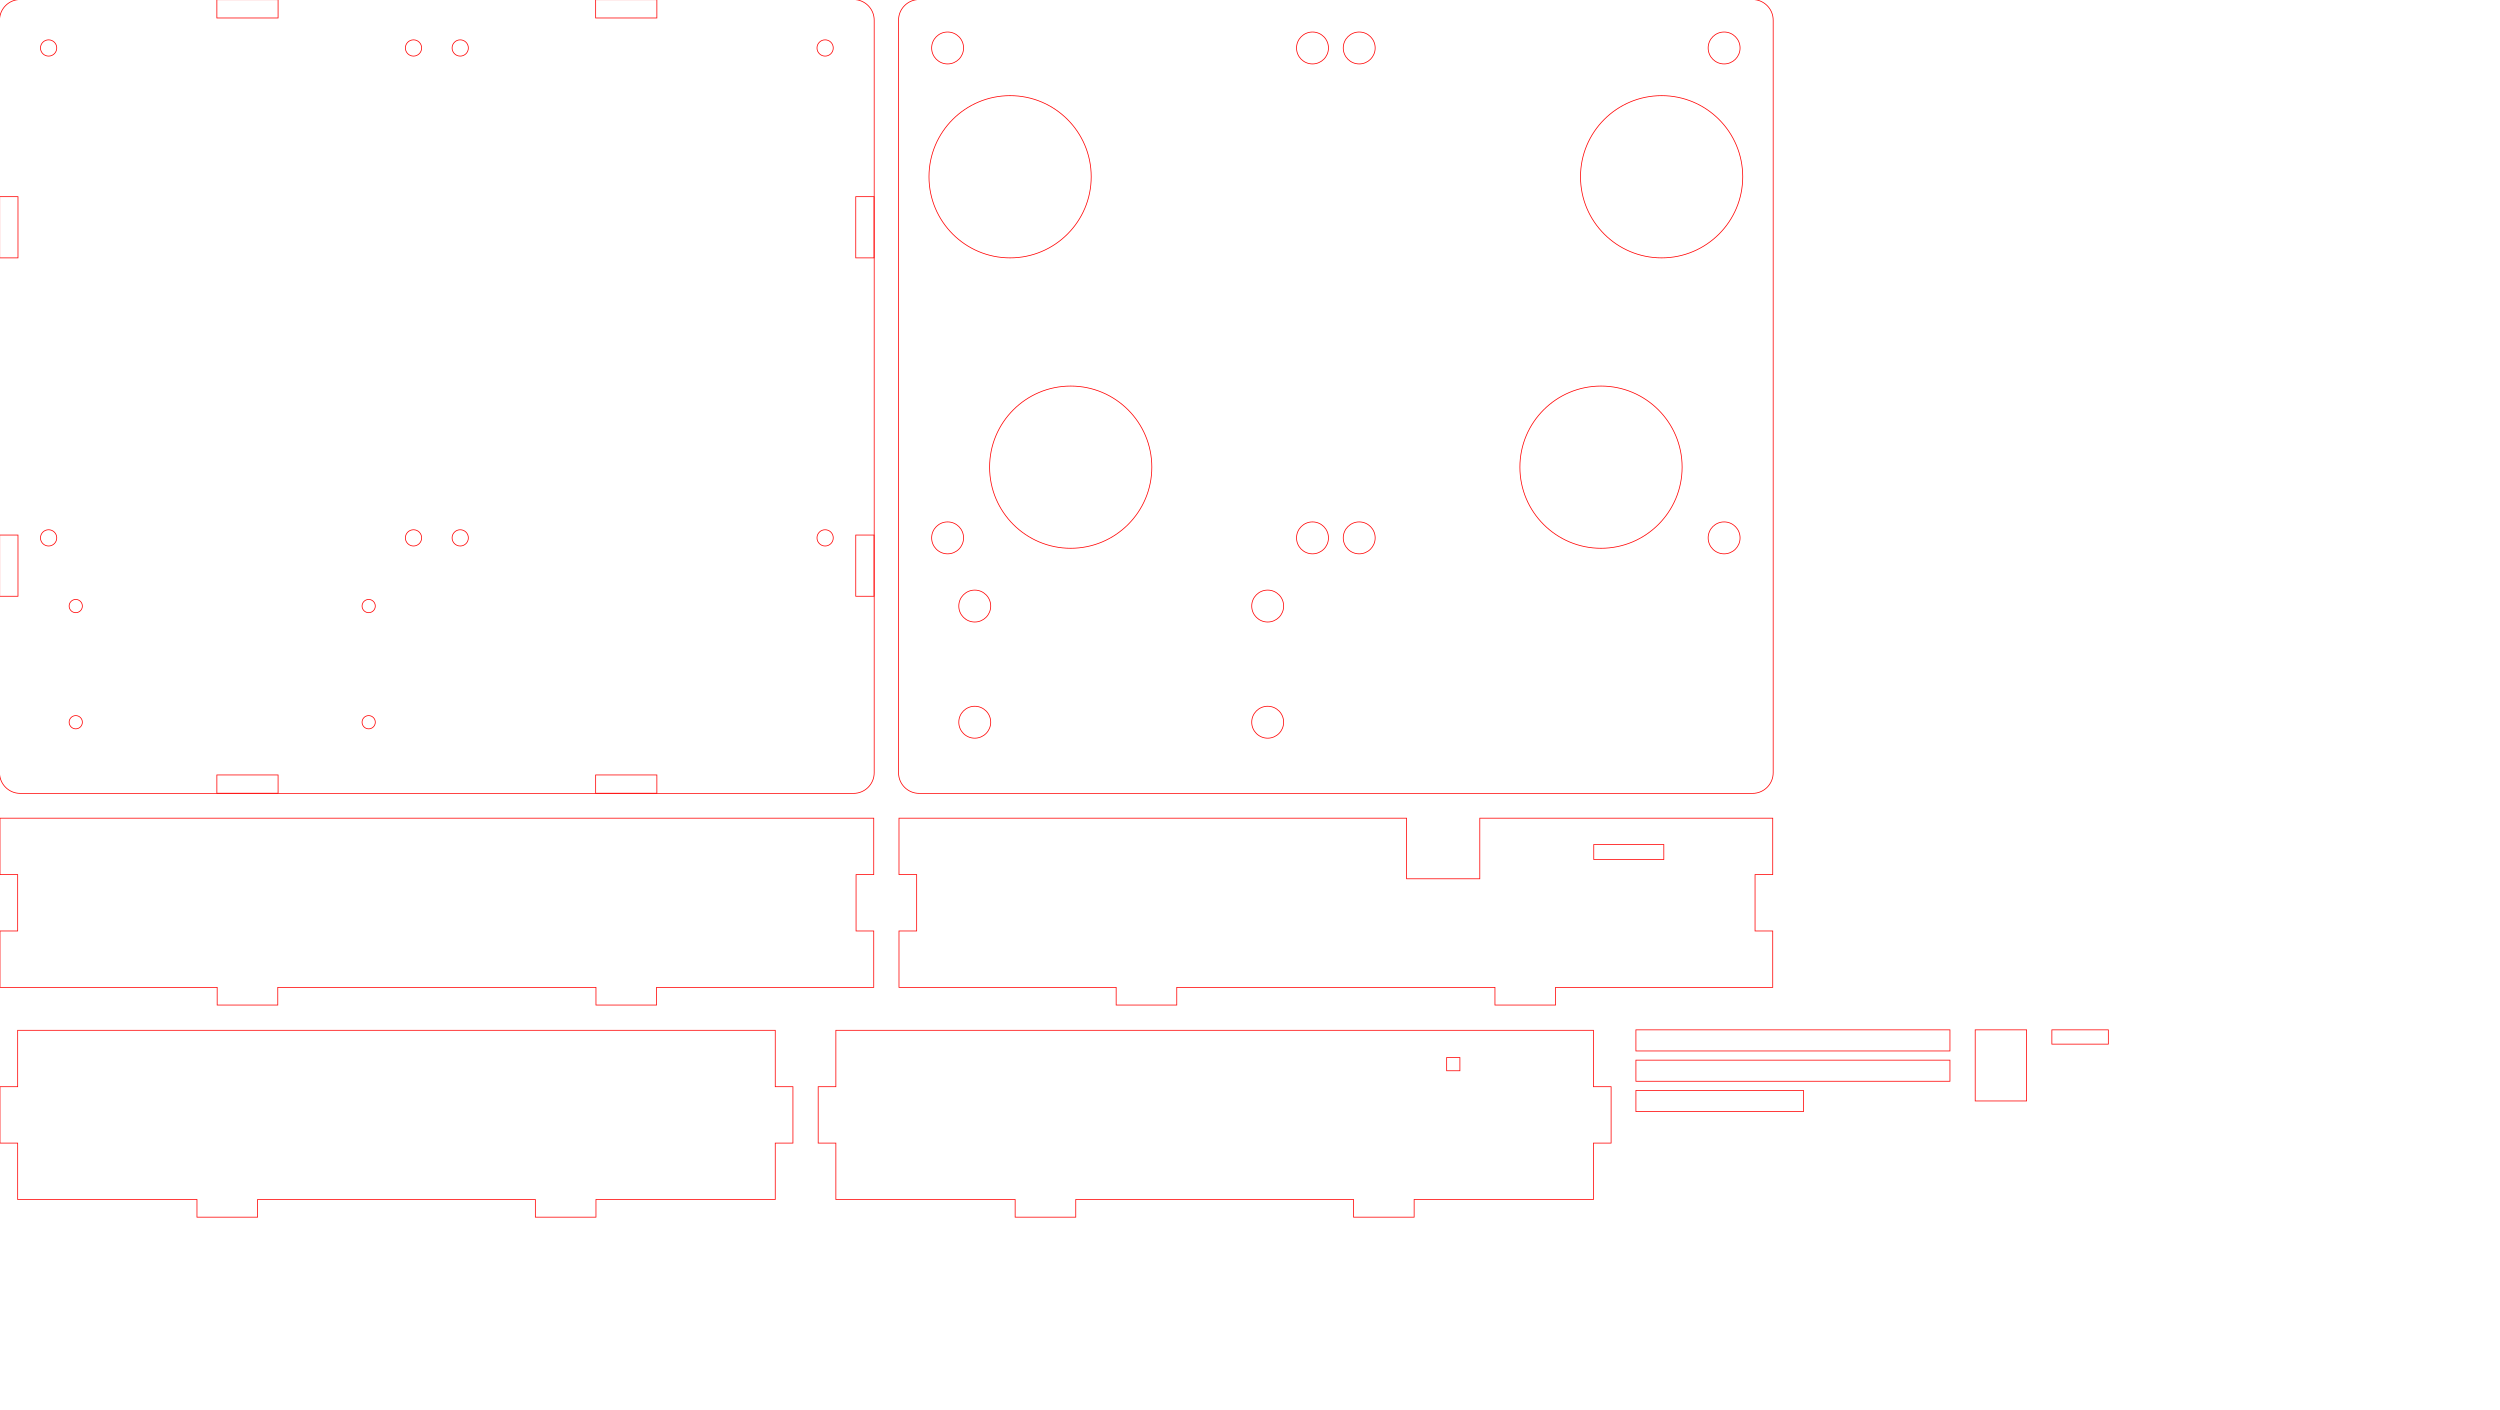
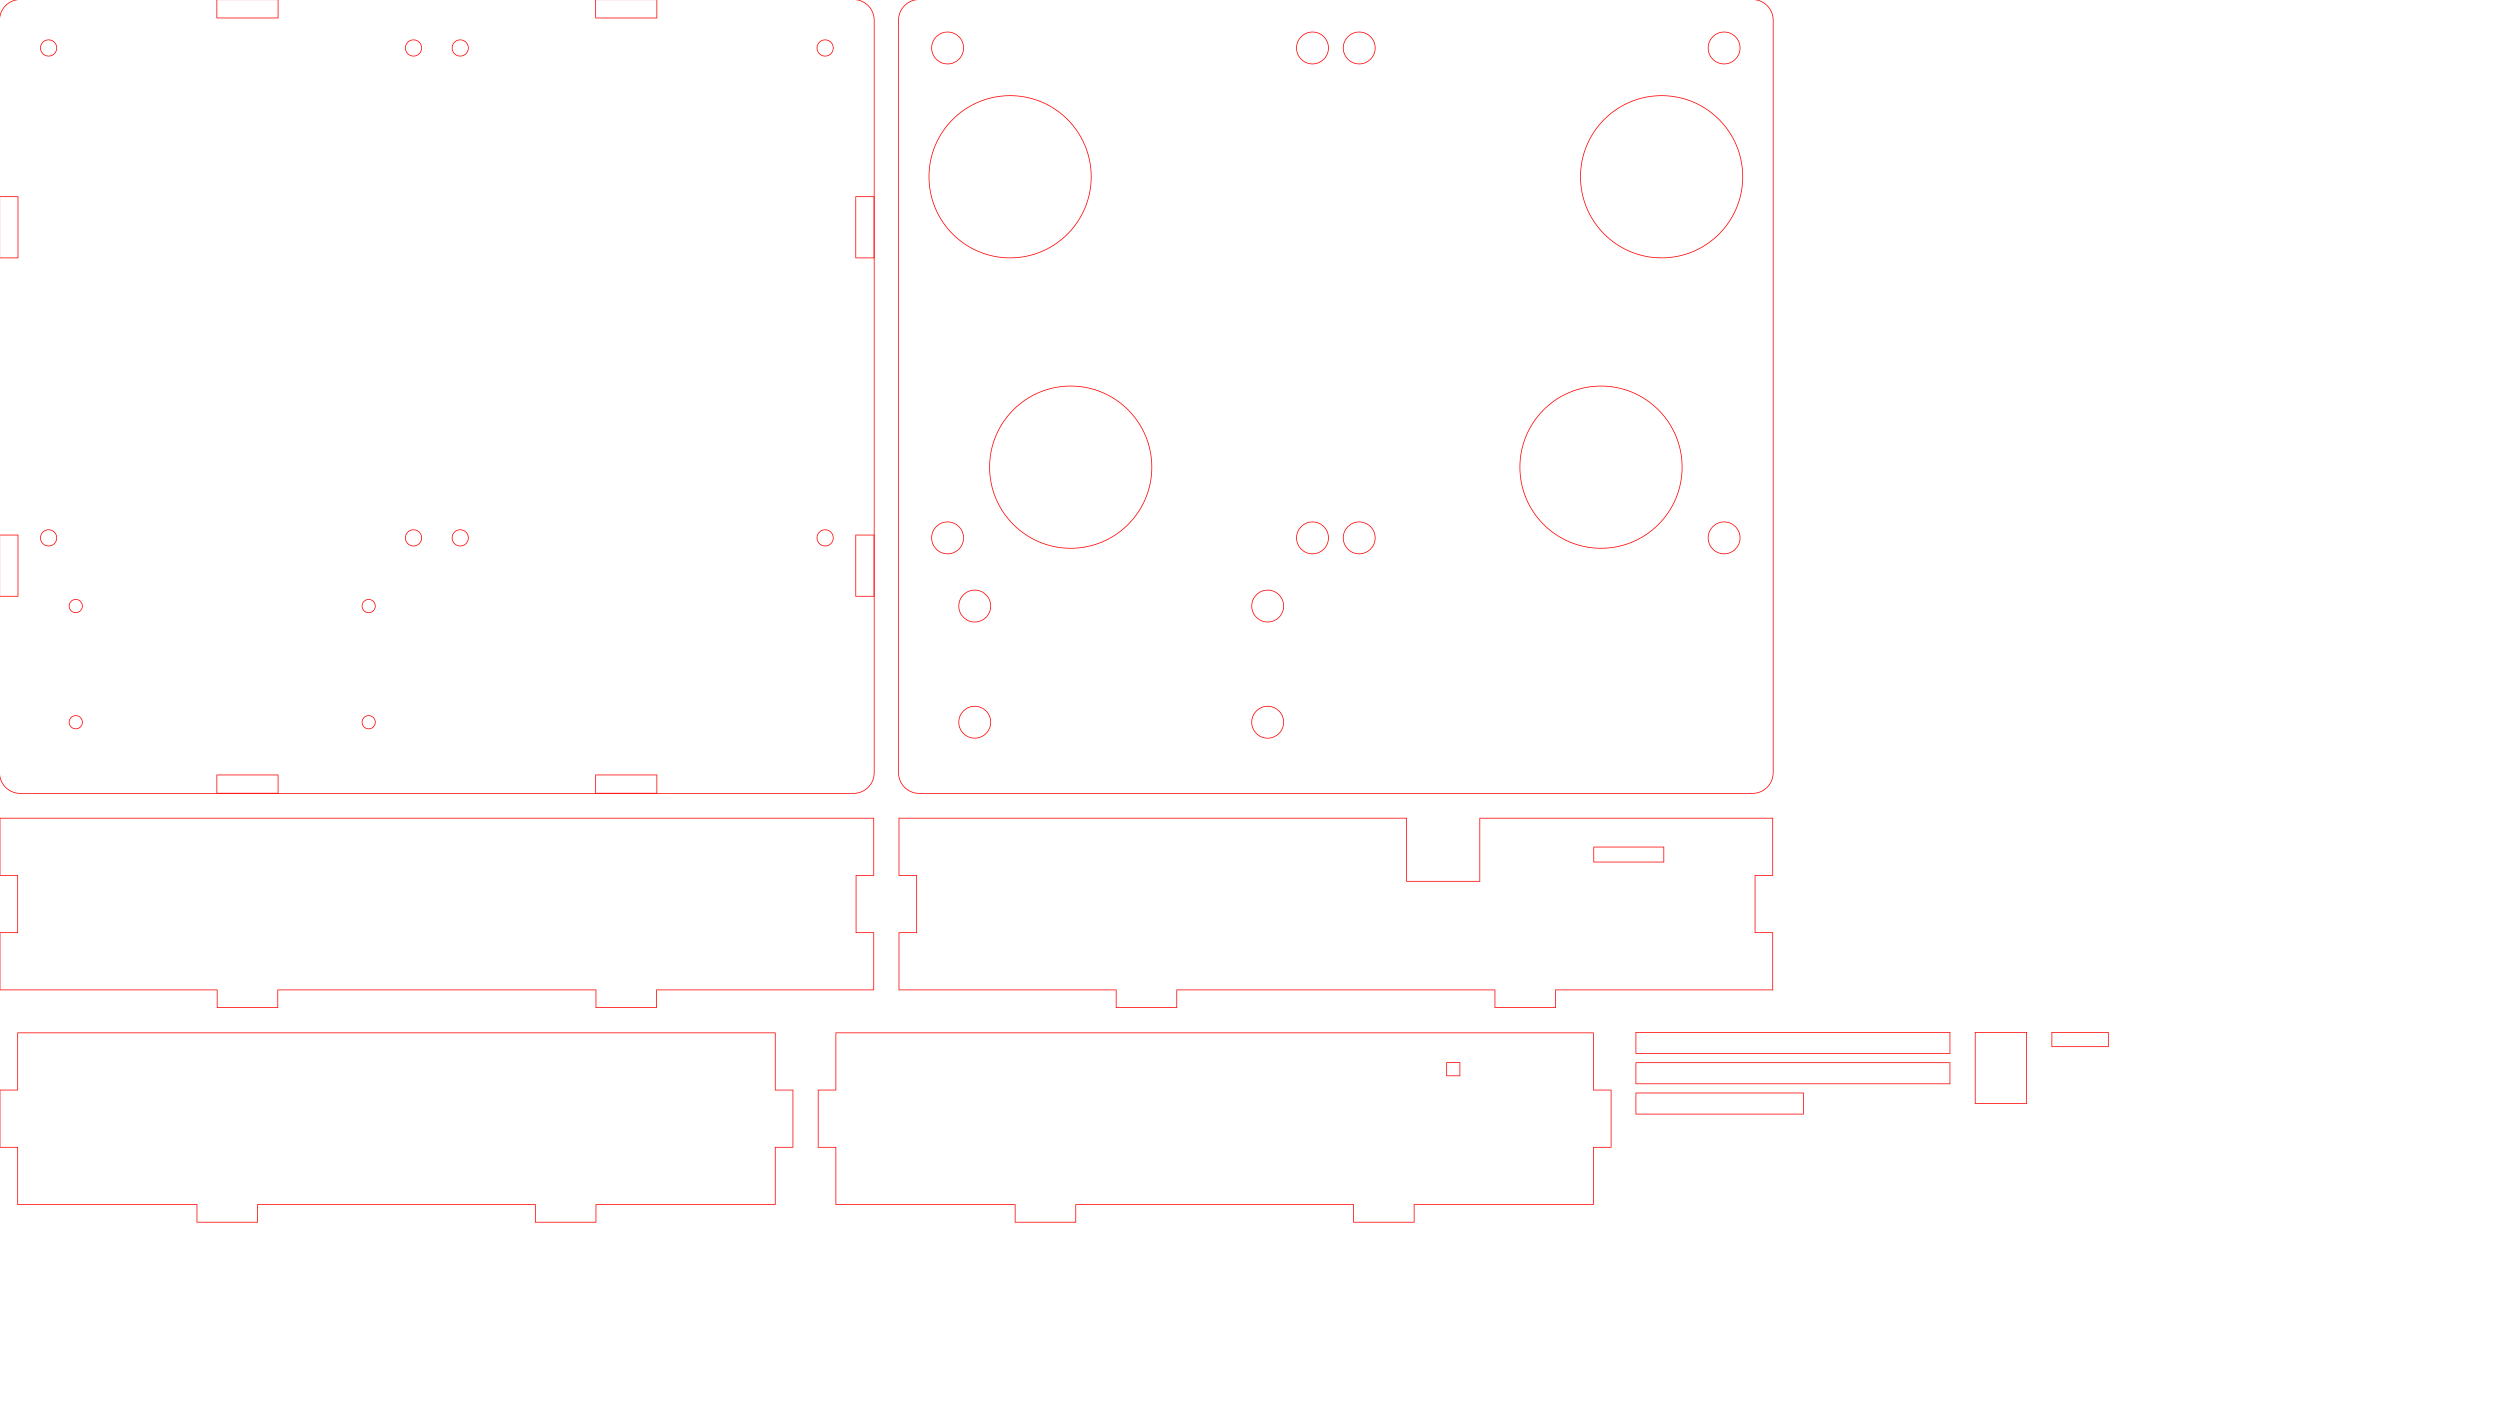
<svg xmlns="http://www.w3.org/2000/svg" width="495mm" height="279mm" viewBox="0 0 495 279">
  <g transform="translate(0,0) translate(173,0) scale(-1,1)">
    <rect x="-0.09" y="-0.09" width="173.18" height="157.18" rx="4.09" fill="none" stroke="#ff0000" stroke-width="0.15" />
    <circle cx="9.625" cy="9.5" r="1.61" fill="none" stroke="#ff0000" stroke-width="0.15" />
    <circle cx="81.875" cy="9.5" r="1.61" fill="none" stroke="#ff0000" stroke-width="0.15" />
    <circle cx="9.625" cy="106.5" r="1.61" fill="none" stroke="#ff0000" stroke-width="0.15" />
    <circle cx="81.875" cy="106.5" r="1.61" fill="none" stroke="#ff0000" stroke-width="0.15" />
    <circle cx="91.125" cy="9.5" r="1.61" fill="none" stroke="#ff0000" stroke-width="0.15" />
    <circle cx="163.375" cy="9.5" r="1.61" fill="none" stroke="#ff0000" stroke-width="0.15" />
    <circle cx="91.125" cy="106.5" r="1.61" fill="none" stroke="#ff0000" stroke-width="0.15" />
    <circle cx="163.375" cy="106.5" r="1.61" fill="none" stroke="#ff0000" stroke-width="0.15" />
    <circle cx="100" cy="120" r="1.31" fill="none" stroke="#ff0000" stroke-width="0.15" />
    <circle cx="100" cy="143" r="1.31" fill="none" stroke="#ff0000" stroke-width="0.15" />
    <circle cx="158" cy="120" r="1.31" fill="none" stroke="#ff0000" stroke-width="0.15" />
    <circle cx="158" cy="143" r="1.31" fill="none" stroke="#ff0000" stroke-width="0.15" />
    <rect x="42.94" y="-0.06" width="12.12" height="3.62" fill="none" stroke="#ff0000" stroke-width="0.15" />
    <rect x="117.94" y="-0.06" width="12.12" height="3.62" fill="none" stroke="#ff0000" stroke-width="0.15" />
    <rect x="42.94" y="153.44" width="12.12" height="3.62" fill="none" stroke="#ff0000" stroke-width="0.15" />
    <rect x="117.94" y="153.44" width="12.12" height="3.62" fill="none" stroke="#ff0000" stroke-width="0.15" />
    <rect x="-0.06" y="38.94" width="3.62" height="12.12" fill="none" stroke="#ff0000" stroke-width="0.15" />
    <rect x="-0.06" y="105.94" width="3.62" height="12.12" fill="none" stroke="#ff0000" stroke-width="0.15" />
    <rect x="169.44" y="38.94" width="3.62" height="12.12" fill="none" stroke="#ff0000" stroke-width="0.15" />
    <rect x="169.44" y="105.94" width="3.62" height="12.12" fill="none" stroke="#ff0000" stroke-width="0.15" />
  </g>
  <g transform="translate(178,0) translate(173,0) scale(-1,1)">
    <rect x="-0.09" y="-0.09" width="173.18" height="157.18" rx="4.09" fill="none" stroke="#ff0000" stroke-width="0.15" />
    <circle cx="22" cy="35" r="16.06" fill="none" stroke="#ff0000" stroke-width="0.15" />
    <circle cx="151" cy="35" r="16.06" fill="none" stroke="#ff0000" stroke-width="0.15" />
    <circle cx="34" cy="92.5" r="16.06" fill="none" stroke="#ff0000" stroke-width="0.15" />
    <circle cx="139" cy="92.5" r="16.06" fill="none" stroke="#ff0000" stroke-width="0.15" />
    <circle cx="9.625" cy="9.5" r="3.16" fill="none" stroke="#ff0000" stroke-width="0.15" />
    <circle cx="81.875" cy="9.5" r="3.16" fill="none" stroke="#ff0000" stroke-width="0.15" />
    <circle cx="9.625" cy="106.5" r="3.16" fill="none" stroke="#ff0000" stroke-width="0.15" />
    <circle cx="81.875" cy="106.5" r="3.16" fill="none" stroke="#ff0000" stroke-width="0.15" />
    <circle cx="91.125" cy="9.5" r="3.16" fill="none" stroke="#ff0000" stroke-width="0.15" />
    <circle cx="163.375" cy="9.5" r="3.16" fill="none" stroke="#ff0000" stroke-width="0.15" />
    <circle cx="91.125" cy="106.5" r="3.16" fill="none" stroke="#ff0000" stroke-width="0.15" />
    <circle cx="163.375" cy="106.5" r="3.16" fill="none" stroke="#ff0000" stroke-width="0.15" />
    <circle cx="100" cy="120" r="3.16" fill="none" stroke="#ff0000" stroke-width="0.15" />
    <circle cx="100" cy="143" r="3.16" fill="none" stroke="#ff0000" stroke-width="0.15" />
    <circle cx="158" cy="120" r="3.16" fill="none" stroke="#ff0000" stroke-width="0.15" />
    <circle cx="158" cy="143" r="3.16" fill="none" stroke="#ff0000" stroke-width="0.15" />
  </g>
  <g transform="translate(0,162)">
-     <polygon points="0,0 173,0 173,11.167 169.5,11.167 169.5,22.333 173,22.333 173,33.5 130,33.5 130,37 118,37 118,33.5 55,33.5 55,37 43,37 43,33.5 0,33.5 0,22.333 3.5,22.333 3.5,11.167 0,11.167" fill="none" stroke="#ff0000" stroke-width="0.15" />
+     <polygon points="0,0 173,0 173,11.333 169.5,11.333 169.5,22.667 173,22.667 173,34 130,34 130,37.5 118,37.5 118,34 55,34 55,37.5 43,37.5 43,34 0,34 0,22.667 3.5,22.667 3.5,11.333 0,11.333" fill="none" stroke="#ff0000" stroke-width="0.15" />
  </g>
  <g transform="translate(178,162)">
-     <polygon points="0,0 100.5,0 100.5,12 115,12 115,0 173,0 173,11.167 169.5,11.167 169.5,22.333 173,22.333 173,33.5 130,33.5 130,37 118,37 118,33.5 55,33.5 55,37 43,37 43,33.5 0,33.5 0,22.333 3.5,22.333 3.5,11.167 0,11.167" fill="none" stroke="#ff0000" stroke-width="0.15" />
-     <rect x="137.565" y="5.215" width="13.87" height="2.97" fill="none" stroke="#ff0000" stroke-width="0.15" />
+     <polygon points="0,0 100.5,0 100.5,12.5 115,12.5 115,0 173,0 173,11.333 169.5,11.333 169.5,22.667 173,22.667 173,34 130,34 130,37.5 118,37.5 118,34 55,34 55,37.5 43,37.5 43,34 0,34 0,22.667 3.5,22.667 3.5,11.333 0,11.333" fill="none" stroke="#ff0000" stroke-width="0.15" />
+     <rect x="137.565" y="5.715" width="13.87" height="2.97" fill="none" stroke="#ff0000" stroke-width="0.15" />
  </g>
-   <g transform="translate(0,204)">
-     <polygon points="3.5,0 153.5,0 153.5,11.167 157,11.167 157,22.333 153.5,22.333 153.5,33.5 118,33.5 118,37 106,37 106,33.5 51,33.5 51,37 39,37 39,33.5 3.5,33.5 3.5,22.333 0,22.333 0,11.167 3.5,11.167" fill="none" stroke="#ff0000" stroke-width="0.15" />
+   <g transform="translate(0,204.5)">
+     <polygon points="3.5,0 153.5,0 153.5,11.333 157,11.333 157,22.667 153.5,22.667 153.5,34 118,34 118,37.5 106,37.5 106,34 51,34 51,37.5 39,37.5 39,34 3.5,34 3.5,22.667 0,22.667 0,11.333 3.5,11.333" fill="none" stroke="#ff0000" stroke-width="0.15" />
  </g>
-   <g transform="translate(162,204)">
-     <polygon points="3.5,0 153.5,0 153.5,11.167 157,11.167 157,22.333 153.5,22.333 153.5,33.5 118,33.5 118,37 106,37 106,33.5 51,33.5 51,37 39,37 39,33.5 3.5,33.5 3.5,22.333 0,22.333 0,11.167 3.5,11.167" fill="none" stroke="#ff0000" stroke-width="0.15" />
-     <rect x="124.44" y="5.39" width="2.62" height="2.62" fill="none" stroke="#ff0000" stroke-width="0.15" />
+   <g transform="translate(162,204.5)">
+     <polygon points="3.5,0 153.5,0 153.5,11.333 157,11.333 157,22.667 153.5,22.667 153.5,34 118,34 118,37.5 106,37.5 106,34 51,34 51,37.5 39,37.5 39,34 3.5,34 3.5,22.667 0,22.667 0,11.333 3.5,11.333" fill="none" stroke="#ff0000" stroke-width="0.15" />
+     <rect x="124.44" y="5.89" width="2.62" height="2.62" fill="none" stroke="#ff0000" stroke-width="0.15" />
  </g>
-   <g transform="translate(324,204)">
+   <g transform="translate(324,204.5)">
    <rect x="-0.09" y="-0.09" width="62.18" height="4.18" fill="none" stroke="#ff0000" stroke-width="0.15" />
    <rect x="-0.09" y="5.91" width="62.18" height="4.18" fill="none" stroke="#ff0000" stroke-width="0.15" />
    <rect x="-0.09" y="11.91" width="33.18" height="4.18" fill="none" stroke="#ff0000" stroke-width="0.15" />
  </g>
-   <g transform="translate(391.18,204)">
+   <g transform="translate(391.18,204.5)">
    <rect x="-0.09" y="-0.09" width="10.18" height="14.08" fill="none" stroke="#ff0000" stroke-width="0.15" />
  </g>
-   <g transform="translate(406.36,204)">
+   <g transform="translate(406.36,204.5)">
    <rect x="-0.09" y="-0.09" width="11.18" height="2.83" fill="none" stroke="#ff0000" stroke-width="0.15" />
  </g>
</svg>
